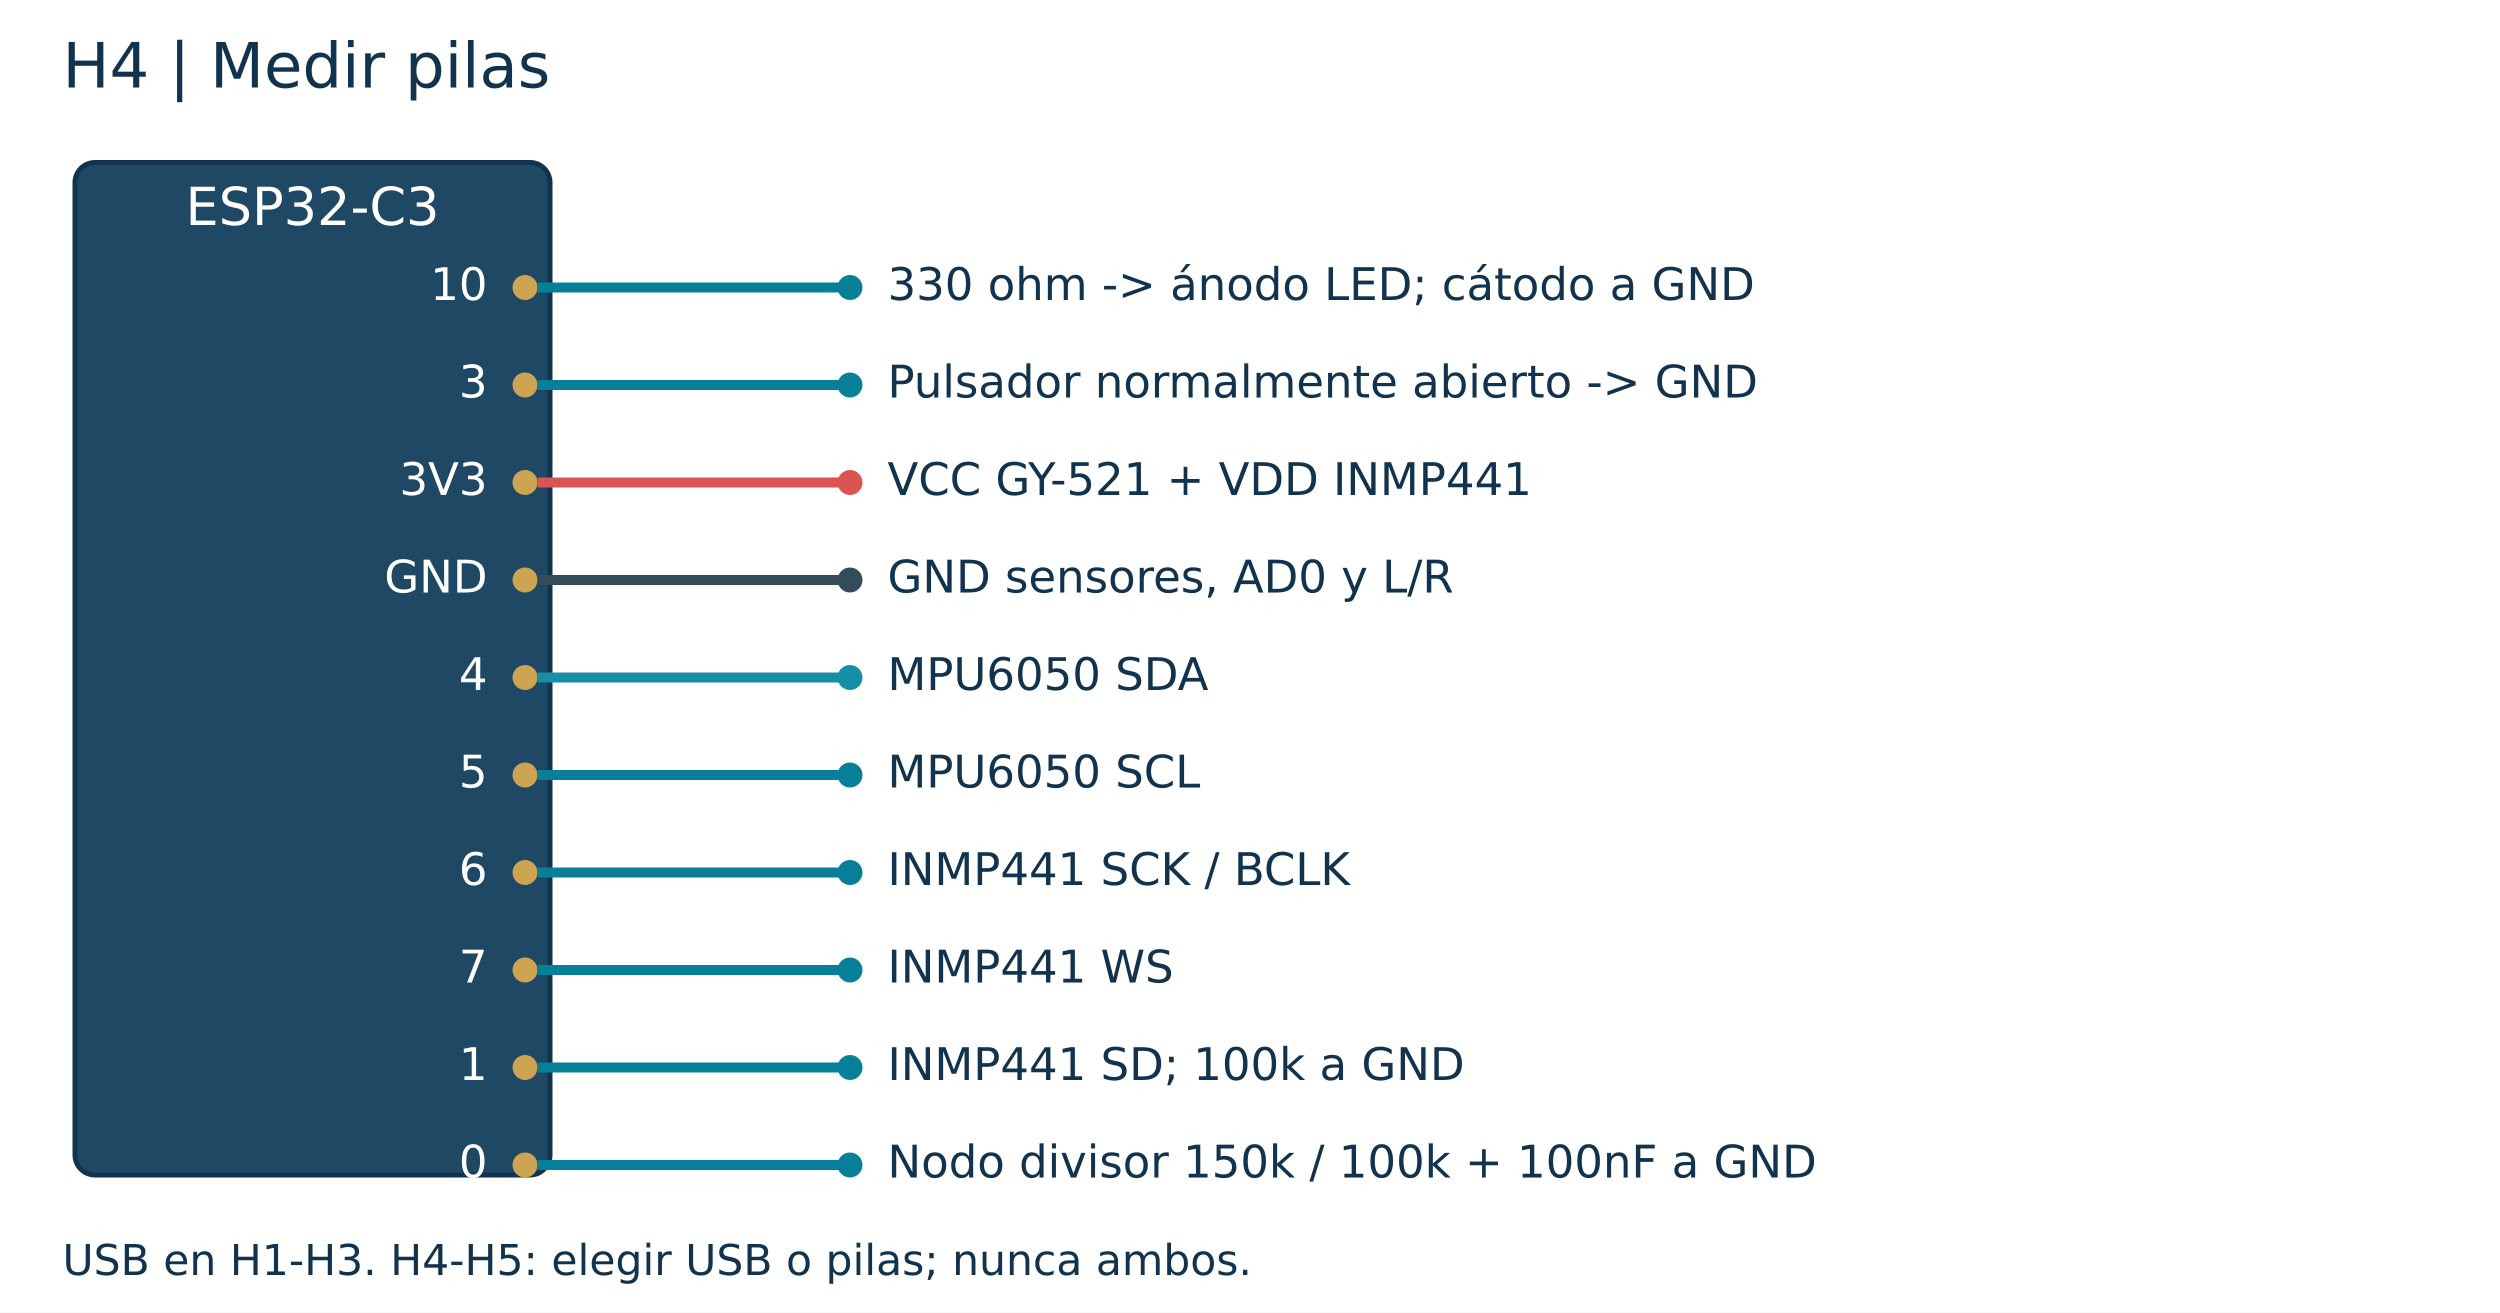
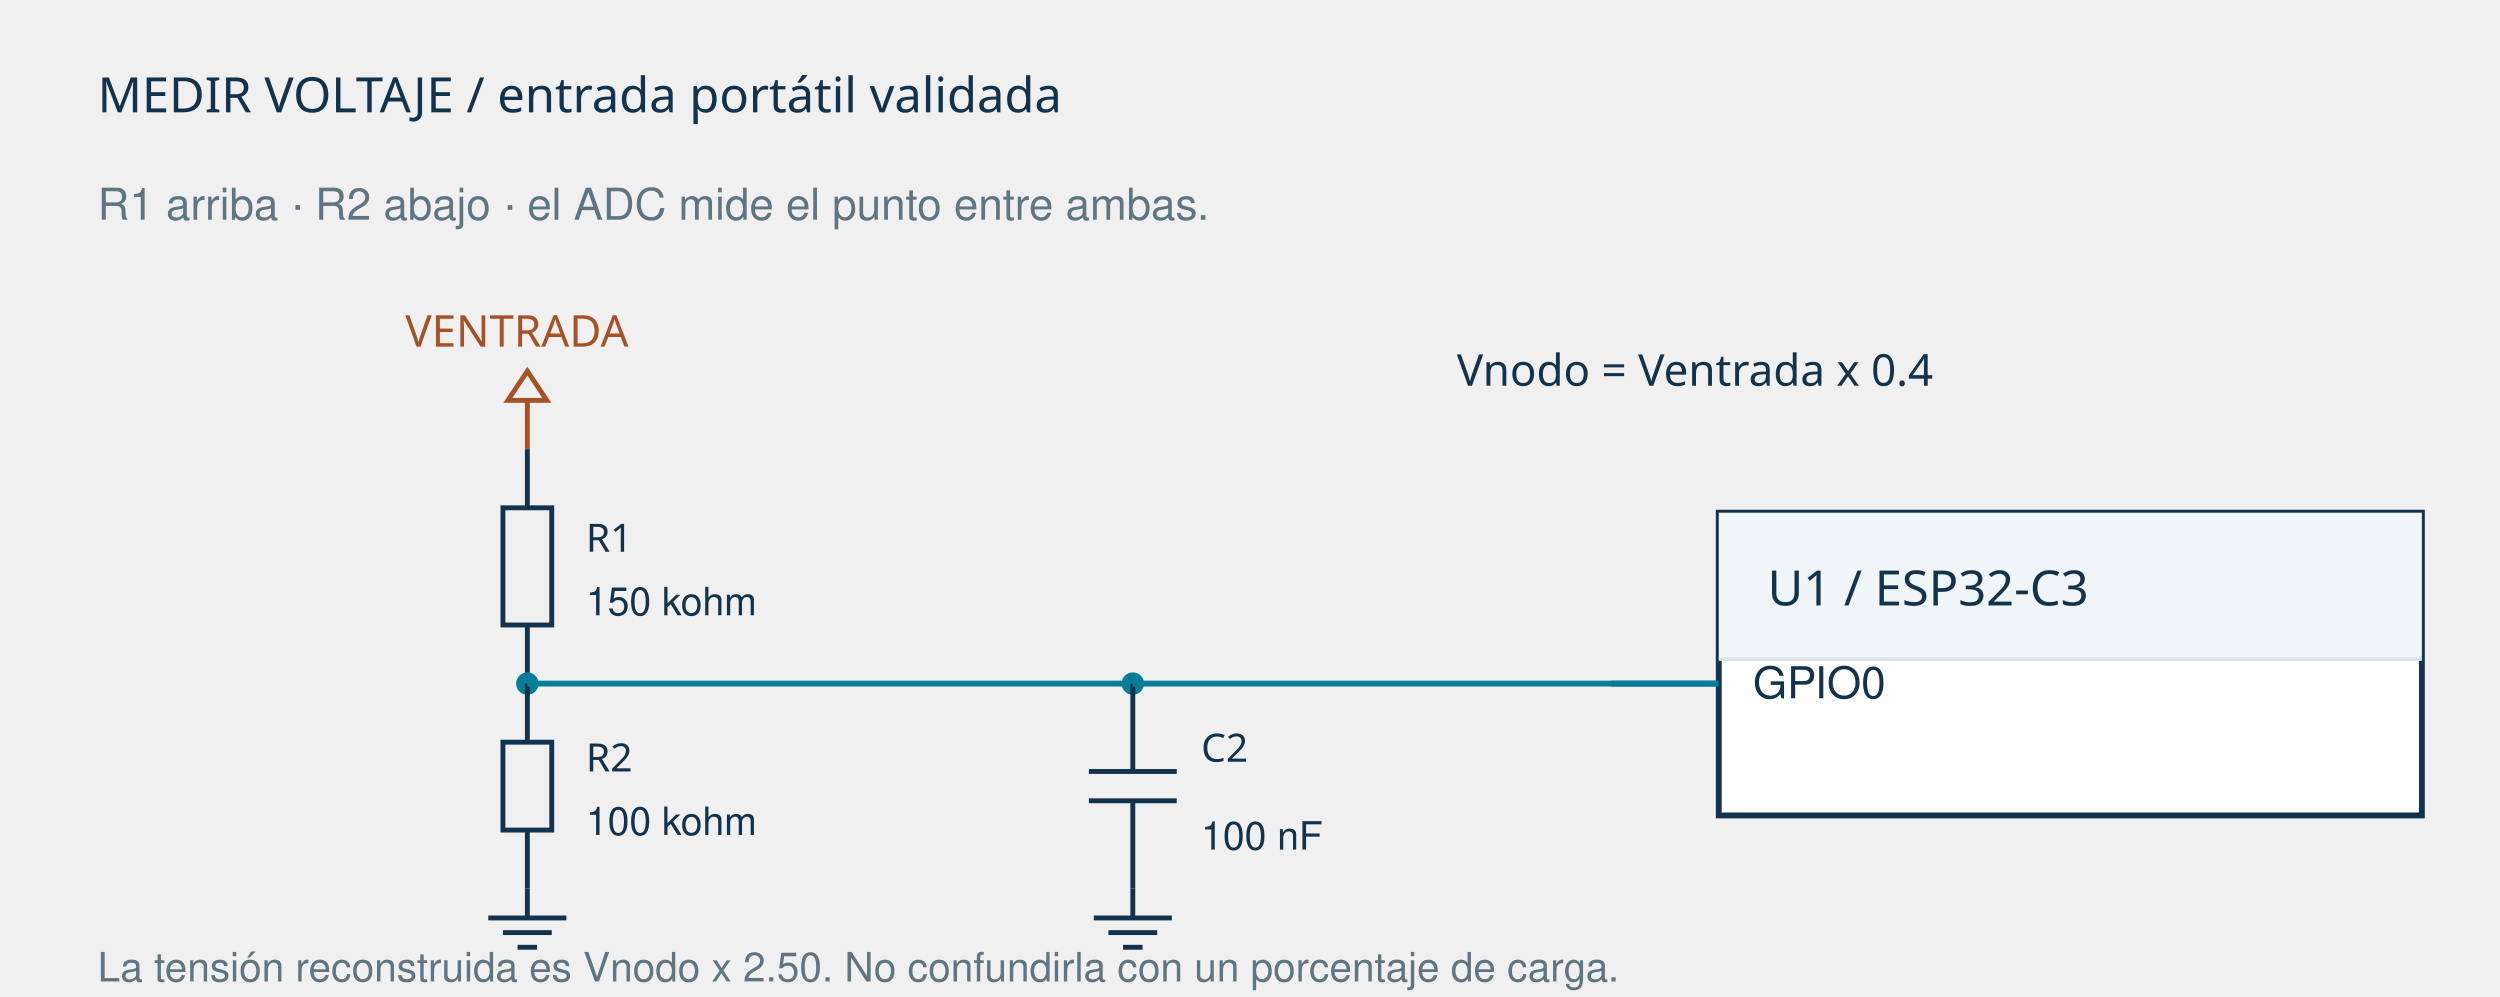
- <svg xmlns="http://www.w3.org/2000/svg" width="1000" height="525" viewBox="0 0 1000 525">
-   <rect width="100%" height="100%" fill="white" />
-   <text x="25" y="35" font-family="DejaVu Sans,sans-serif" font-size="25" fill="#12334d" text-anchor="start">H4 | Medir pilas</text>
-   <rect x="30" y="65" width="190" height="405" rx="8" fill="#1e4864" stroke="#12334d" stroke-width="2" />
-   <text x="125" y="90" font-family="DejaVu Sans,sans-serif" font-size="21" fill="white" text-anchor="middle">ESP32-C3</text>
-   <circle cx="210" cy="115" r="5" fill="#cda552" />
-   <text x="195" y="120" font-family="DejaVu Sans,sans-serif" font-size="18" fill="white" text-anchor="end">10</text>
-   <line x1="215" y1="115" x2="340" y2="115" stroke="#087f99" stroke-width="4" />
-   <circle cx="340" cy="115" r="5" fill="#087f99" />
-   <text x="355" y="120" font-family="DejaVu Sans,sans-serif" font-size="18" fill="#12334d" text-anchor="start">330 ohm -&gt; ánodo LED; cátodo a GND</text>
-   <circle cx="210" cy="154" r="5" fill="#cda552" />
-   <text x="195" y="159" font-family="DejaVu Sans,sans-serif" font-size="18" fill="white" text-anchor="end">3</text>
-   <line x1="215" y1="154" x2="340" y2="154" stroke="#087f99" stroke-width="4" />
-   <circle cx="340" cy="154" r="5" fill="#087f99" />
-   <text x="355" y="159" font-family="DejaVu Sans,sans-serif" font-size="18" fill="#12334d" text-anchor="start">Pulsador normalmente abierto -&gt; GND</text>
-   <circle cx="210" cy="193" r="5" fill="#cda552" />
-   <text x="195" y="198" font-family="DejaVu Sans,sans-serif" font-size="18" fill="white" text-anchor="end">3V3</text>
-   <line x1="215" y1="193" x2="340" y2="193" stroke="#dc5353" stroke-width="4" />
-   <circle cx="340" cy="193" r="5" fill="#dc5353" />
-   <text x="355" y="198" font-family="DejaVu Sans,sans-serif" font-size="18" fill="#12334d" text-anchor="start">VCC GY-521 + VDD INMP441</text>
-   <circle cx="210" cy="232" r="5" fill="#cda552" />
-   <text x="195" y="237" font-family="DejaVu Sans,sans-serif" font-size="18" fill="white" text-anchor="end">GND</text>
-   <line x1="215" y1="232" x2="340" y2="232" stroke="#344b59" stroke-width="4" />
-   <circle cx="340" cy="232" r="5" fill="#344b59" />
-   <text x="355" y="237" font-family="DejaVu Sans,sans-serif" font-size="18" fill="#12334d" text-anchor="start">GND sensores, AD0 y L/R</text>
-   <circle cx="210" cy="271" r="5" fill="#cda552" />
-   <text x="195" y="276" font-family="DejaVu Sans,sans-serif" font-size="18" fill="white" text-anchor="end">4</text>
-   <line x1="215" y1="271" x2="340" y2="271" stroke="#168fa6" stroke-width="4" />
-   <circle cx="340" cy="271" r="5" fill="#168fa6" />
-   <text x="355" y="276" font-family="DejaVu Sans,sans-serif" font-size="18" fill="#12334d" text-anchor="start">MPU6050 SDA</text>
-   <circle cx="210" cy="310" r="5" fill="#cda552" />
-   <text x="195" y="315" font-family="DejaVu Sans,sans-serif" font-size="18" fill="white" text-anchor="end">5</text>
-   <line x1="215" y1="310" x2="340" y2="310" stroke="#087f99" stroke-width="4" />
-   <circle cx="340" cy="310" r="5" fill="#087f99" />
-   <text x="355" y="315" font-family="DejaVu Sans,sans-serif" font-size="18" fill="#12334d" text-anchor="start">MPU6050 SCL</text>
-   <circle cx="210" cy="349" r="5" fill="#cda552" />
-   <text x="195" y="354" font-family="DejaVu Sans,sans-serif" font-size="18" fill="white" text-anchor="end">6</text>
-   <line x1="215" y1="349" x2="340" y2="349" stroke="#087f99" stroke-width="4" />
-   <circle cx="340" cy="349" r="5" fill="#087f99" />
-   <text x="355" y="354" font-family="DejaVu Sans,sans-serif" font-size="18" fill="#12334d" text-anchor="start">INMP441 SCK / BCLK</text>
-   <circle cx="210" cy="388" r="5" fill="#cda552" />
-   <text x="195" y="393" font-family="DejaVu Sans,sans-serif" font-size="18" fill="white" text-anchor="end">7</text>
-   <line x1="215" y1="388" x2="340" y2="388" stroke="#087f99" stroke-width="4" />
-   <circle cx="340" cy="388" r="5" fill="#087f99" />
-   <text x="355" y="393" font-family="DejaVu Sans,sans-serif" font-size="18" fill="#12334d" text-anchor="start">INMP441 WS</text>
-   <circle cx="210" cy="427" r="5" fill="#cda552" />
-   <text x="195" y="432" font-family="DejaVu Sans,sans-serif" font-size="18" fill="white" text-anchor="end">1</text>
-   <line x1="215" y1="427" x2="340" y2="427" stroke="#087f99" stroke-width="4" />
-   <circle cx="340" cy="427" r="5" fill="#087f99" />
-   <text x="355" y="432" font-family="DejaVu Sans,sans-serif" font-size="18" fill="#12334d" text-anchor="start">INMP441 SD; 100k a GND</text>
-   <circle cx="210" cy="466" r="5" fill="#cda552" />
-   <text x="195" y="471" font-family="DejaVu Sans,sans-serif" font-size="18" fill="white" text-anchor="end">0</text>
-   <line x1="215" y1="466" x2="340" y2="466" stroke="#087f99" stroke-width="4" />
-   <circle cx="340" cy="466" r="5" fill="#087f99" />
-   <text x="355" y="471" font-family="DejaVu Sans,sans-serif" font-size="18" fill="#12334d" text-anchor="start">Nodo divisor 150k / 100k + 100nF a GND</text>
-   <text x="25" y="510" font-family="DejaVu Sans,sans-serif" font-size="17" fill="#12334d" text-anchor="start">USB en H1-H3. H4-H5: elegir USB o pilas; nunca ambos.</text>
+ <svg xmlns="http://www.w3.org/2000/svg" width="512" height="204" preserveAspectRatio="xMinYMin meet" viewBox="0 0 512 204" version="1.0" fill-rule="evenodd">
+   <clipPath id="clip">
+     <rect x="0" y="0" width="512" height="204" />
+   </clipPath>
+   <g id="group" transform="scale(1,-1) translate(0,-204)" style="clip-path: url(#clip)">
+     <g transform="">
+       <text x="20" y="181" style="font-family: Helvetica-Bold; font-size: 10px;fill: rgb(7%,20%,30%); stroke:none;" transform="translate(0,362) scale(1,-1)">MEDIR VOLTAJE / entrada portátil validada</text>
+       <text x="20" y="159" style="font-family: Helvetica; font-size: 9px;fill: rgb(37%,46%,51%); stroke:none;" transform="translate(0,318) scale(1,-1)">R1 arriba · R2 abajo · el ADC mide el punto entre ambas.</text>
+       <path d="M 108,112 L 108,122 Z" style="stroke: rgb(65%,32%,15%); stroke-linecap: butt; stroke-width: 1;" />
+       <polygon points="104 122, 108 128, 112 122" style="stroke: rgb(65%,32%,15%); stroke-linecap: butt; stroke-width: 1; fill: none; fill-rule: evenodd;" />
+       <text x="83.002" y="133" style="font-family: Helvetica-Bold; font-size: 9px;fill: rgb(65%,32%,15%); stroke:none;" transform="translate(0,266) scale(1,-1)">VENTRADA</text>
+       <path d="M 108,112 L 108,100 Z" style="stroke: rgb(7%,20%,30%); stroke-linecap: butt; stroke-width: 1;" />
+       <rect x="103" y="76" width="10" height="24" style="stroke: rgb(7%,20%,30%); stroke-linecap: butt; stroke-width: 1; fill: none; fill-rule: evenodd;" />
+       <path d="M 108,76 L 108,64 Z" style="stroke: rgb(7%,20%,30%); stroke-linecap: butt; stroke-width: 1;" />
+       <text x="120" y="91.0" style="font-family: Helvetica-Bold; font-size: 8px;fill: rgb(7%,20%,30%); stroke:none;" transform="translate(0,182) scale(1,-1)">R1</text>
+       <text x="120" y="78.0" style="font-family: Helvetica; font-size: 8px;fill: rgb(7%,20%,30%); stroke:none;" transform="translate(0,156) scale(1,-1)">150 kohm</text>
+       <circle cx="108" cy="64" r="2.3" style="stroke: none; stroke-linecap: butt; stroke-width: 0.8; fill: rgb(3%,49%,60%); fill-rule: evenodd;" />
+       <path d="M 108,64 L 108,52 Z" style="stroke: rgb(7%,20%,30%); stroke-linecap: butt; stroke-width: 1;" />
+       <rect x="103" y="34" width="10" height="18" style="stroke: rgb(7%,20%,30%); stroke-linecap: butt; stroke-width: 1; fill: none; fill-rule: evenodd;" />
+       <path d="M 108,34 L 108,22 Z" style="stroke: rgb(7%,20%,30%); stroke-linecap: butt; stroke-width: 1;" />
+       <text x="120" y="46.0" style="font-family: Helvetica-Bold; font-size: 8px;fill: rgb(7%,20%,30%); stroke:none;" transform="translate(0,92) scale(1,-1)">R2</text>
+       <text x="120" y="33.0" style="font-family: Helvetica; font-size: 8px;fill: rgb(7%,20%,30%); stroke:none;" transform="translate(0,66) scale(1,-1)">100 kohm</text>
+       <path d="M 108,22 L 108,16 Z" style="stroke: rgb(7%,20%,30%); stroke-linecap: butt; stroke-width: 1;" />
+       <path d="M 100,16 L 116,16 Z" style="stroke: rgb(7%,20%,30%); stroke-linecap: butt; stroke-width: 1;" />
+       <path d="M 103,13 L 113,13 Z" style="stroke: rgb(7%,20%,30%); stroke-linecap: butt; stroke-width: 1;" />
+       <path d="M 106,10 L 110,10 Z" style="stroke: rgb(7%,20%,30%); stroke-linecap: butt; stroke-width: 1;" />
+       <polyline points="108 64, 232 64" style="stroke: rgb(3%,49%,60%); stroke-linecap: butt; stroke-width: 1.2; fill: None; fill-rule: evenodd;" />
+       <circle cx="232" cy="64" r="2.3" style="stroke: none; stroke-linecap: butt; stroke-width: 0.8; fill: rgb(3%,49%,60%); fill-rule: evenodd;" />
+       <path d="M 232,64 L 232,46 Z" style="stroke: rgb(7%,20%,30%); stroke-linecap: butt; stroke-width: 1;" />
+       <path d="M 223,46 L 241,46 Z" style="stroke: rgb(7%,20%,30%); stroke-linecap: butt; stroke-width: 1;" />
+       <path d="M 223,40 L 241,40 Z" style="stroke: rgb(7%,20%,30%); stroke-linecap: butt; stroke-width: 1;" />
+       <path d="M 232,40 L 232,22 Z" style="stroke: rgb(7%,20%,30%); stroke-linecap: butt; stroke-width: 1;" />
+       <text x="246" y="48.0" style="font-family: Helvetica-Bold; font-size: 8px;fill: rgb(7%,20%,30%); stroke:none;" transform="translate(0,96) scale(1,-1)">C2</text>
+       <text x="246" y="30.0" style="font-family: Helvetica; font-size: 8px;fill: rgb(7%,20%,30%); stroke:none;" transform="translate(0,60) scale(1,-1)">100 nF</text>
+       <path d="M 232,22 L 232,16 Z" style="stroke: rgb(7%,20%,30%); stroke-linecap: butt; stroke-width: 1;" />
+       <path d="M 224,16 L 240,16 Z" style="stroke: rgb(7%,20%,30%); stroke-linecap: butt; stroke-width: 1;" />
+       <path d="M 227,13 L 237,13 Z" style="stroke: rgb(7%,20%,30%); stroke-linecap: butt; stroke-width: 1;" />
+       <path d="M 230,10 L 234,10 Z" style="stroke: rgb(7%,20%,30%); stroke-linecap: butt; stroke-width: 1;" />
+       <polyline points="232 64, 352 64" style="stroke: rgb(3%,49%,60%); stroke-linecap: butt; stroke-width: 1.2; fill: None; fill-rule: evenodd;" />
+       <rect x="352" y="37" width="144" height="62" style="stroke: rgb(7%,20%,30%); stroke-linecap: butt; stroke-width: 1.2; fill: rgb(100%,100%,100%); fill-rule: evenodd;" />
+       <rect x="352" y="69" width="144" height="30" style="stroke: none; stroke-linecap: butt; stroke-width: 0.8; fill: rgb(94%,96%,97%); fill-rule: evenodd;" />
+       <path d="M 352,69 L 496,69 Z" style="stroke: rgb(85%,89%,91%); stroke-linecap: butt; stroke-width: 0.7;" />
+       <text x="362" y="80" style="font-family: Helvetica-Bold; font-size: 10px;fill: rgb(7%,20%,30%); stroke:none;" transform="translate(0,160) scale(1,-1)">U1 / ESP32-C3</text>
+       <path d="M 330,64 L 352,64 Z" style="stroke: rgb(3%,49%,60%); stroke-linecap: butt; stroke-width: 1.2;" />
+       <text x="359" y="61" style="font-family: Helvetica; font-size: 9px;fill: rgb(7%,20%,30%); stroke:none;" transform="translate(0,122) scale(1,-1)">GPIO0</text>
+       <text x="298.356" y="125" style="font-family: Helvetica-Bold; font-size: 9px;fill: rgb(7%,20%,30%); stroke:none;" transform="translate(0,250) scale(1,-1)">Vnodo = Ventrada x 0.4</text>
+       <text x="20" y="3" style="font-family: Helvetica; font-size: 8.3px;fill: rgb(37%,46%,51%); stroke:none;" transform="translate(0,6) scale(1,-1)">La tensión reconstruida es Vnodo x 2.50. No confundirla con un porcentaje de carga.</text>
+     </g>
+   </g>
</svg>
